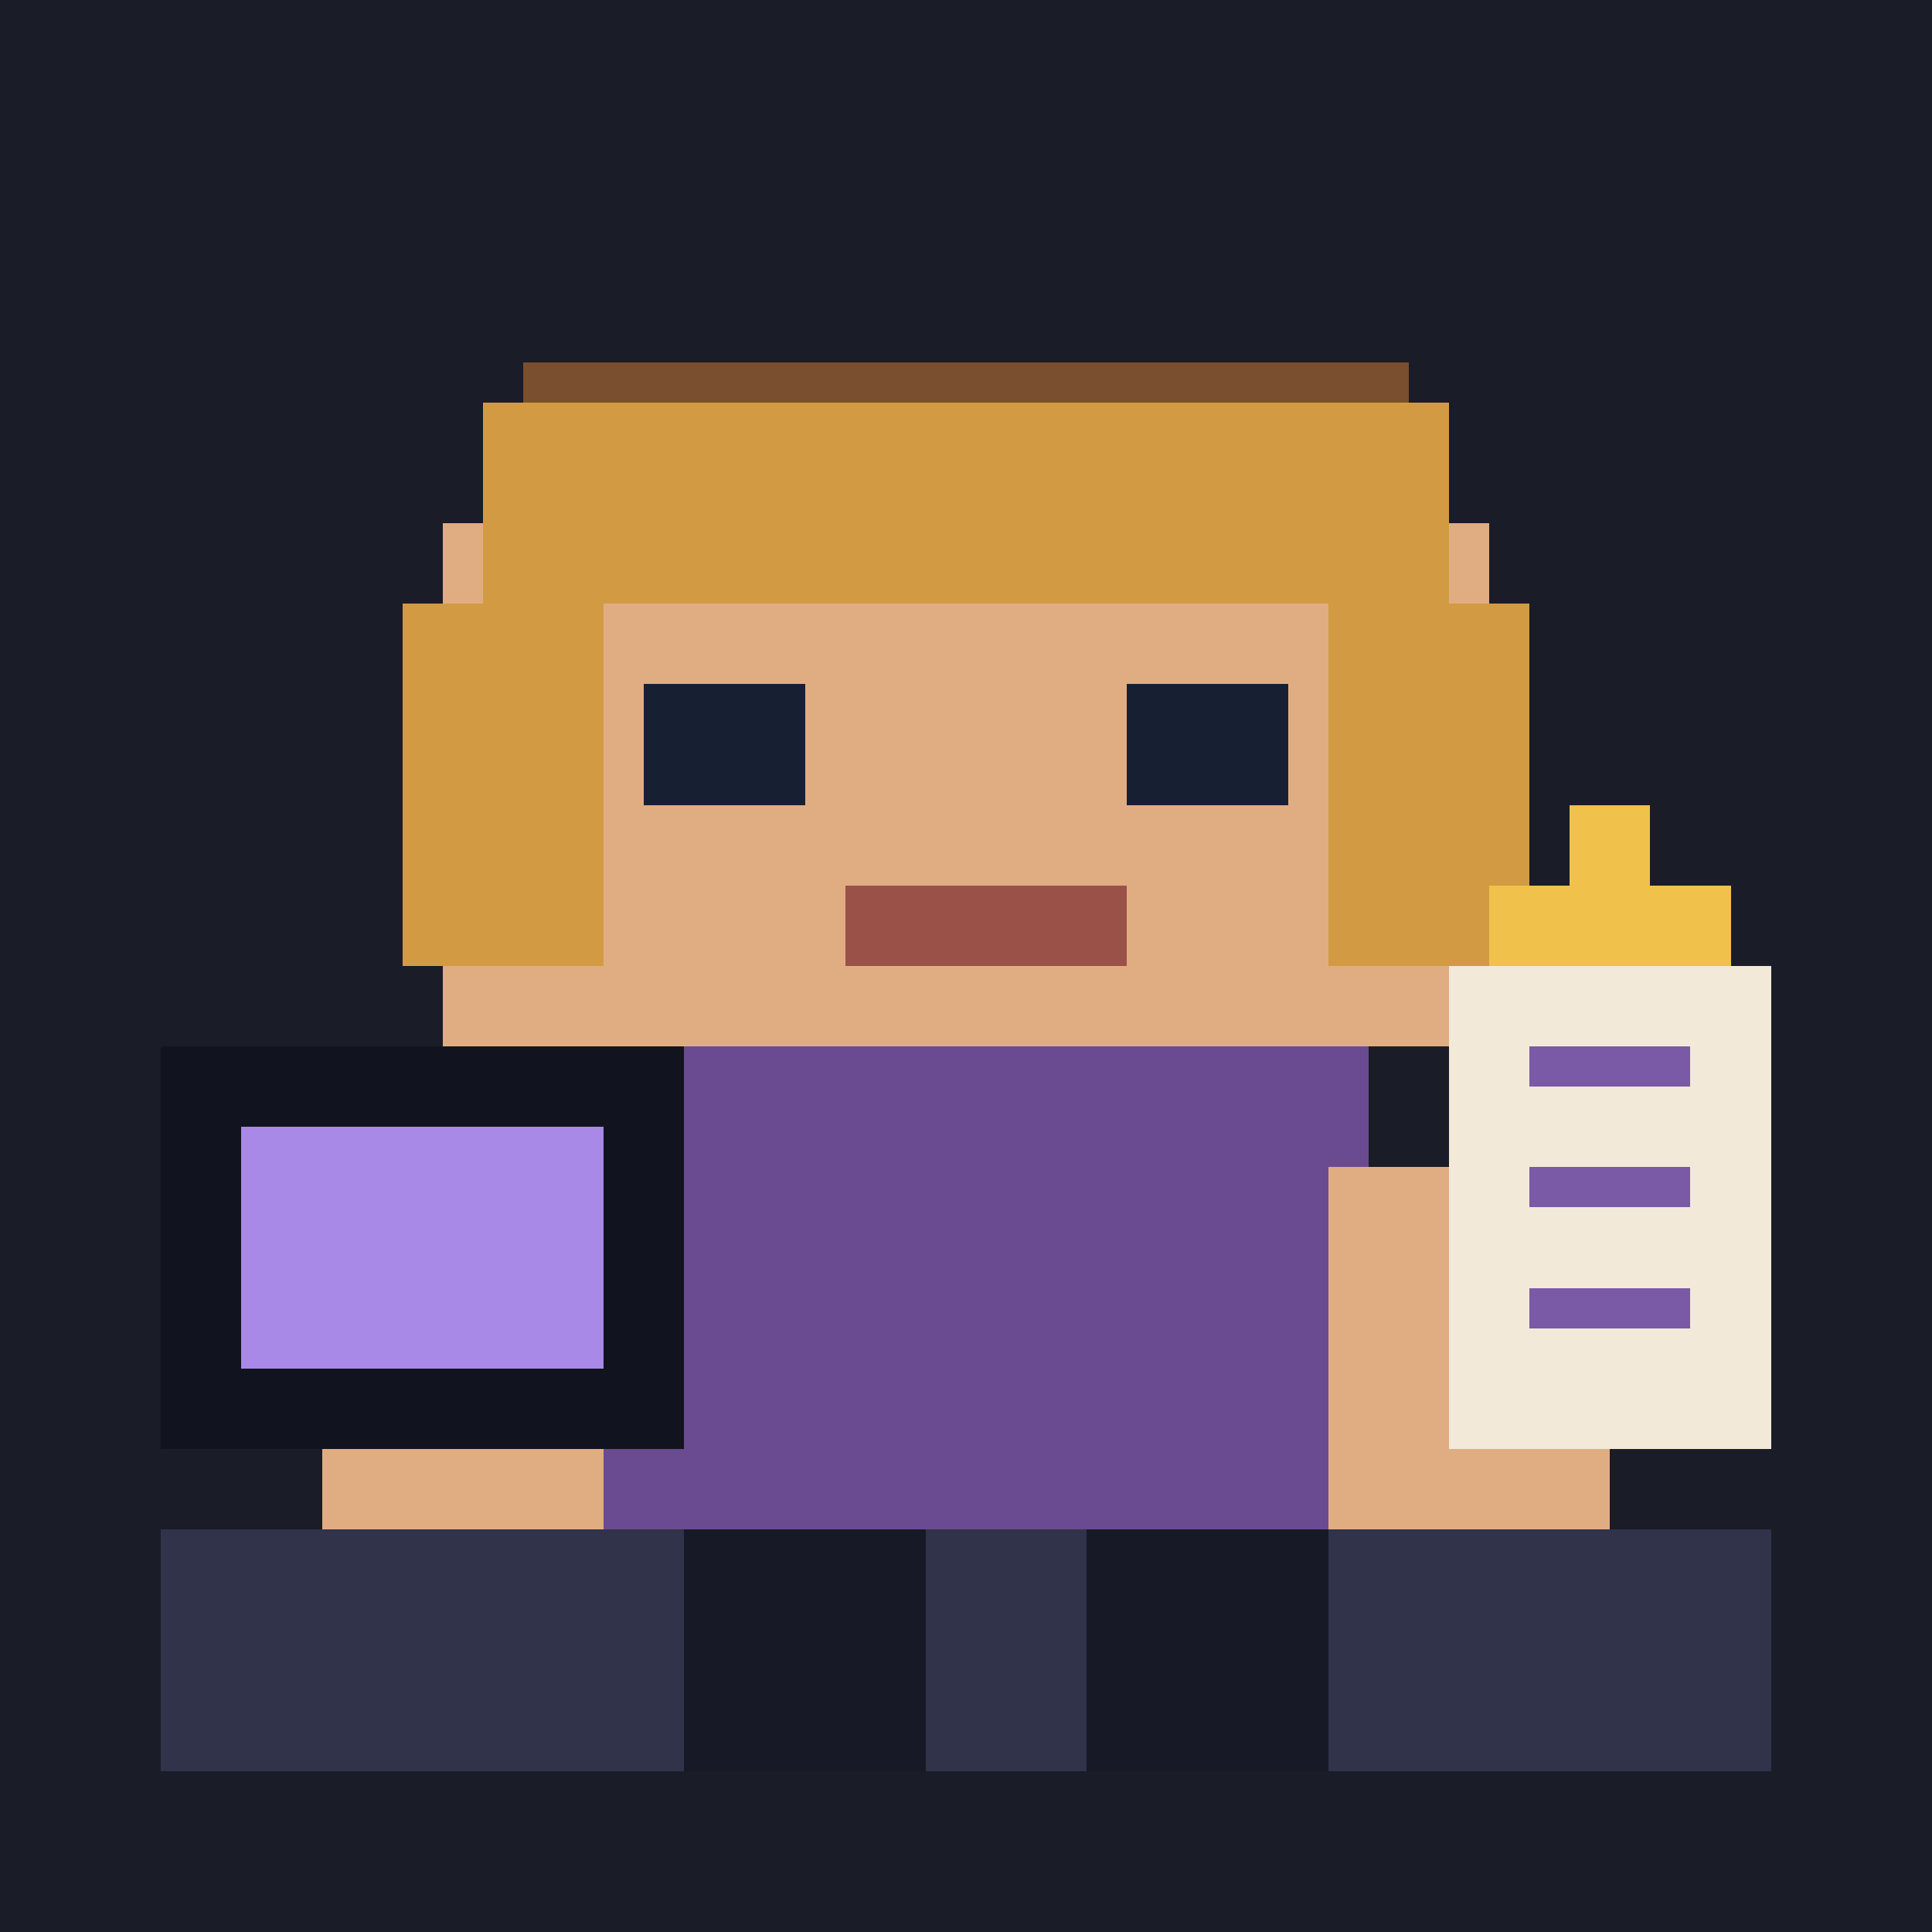
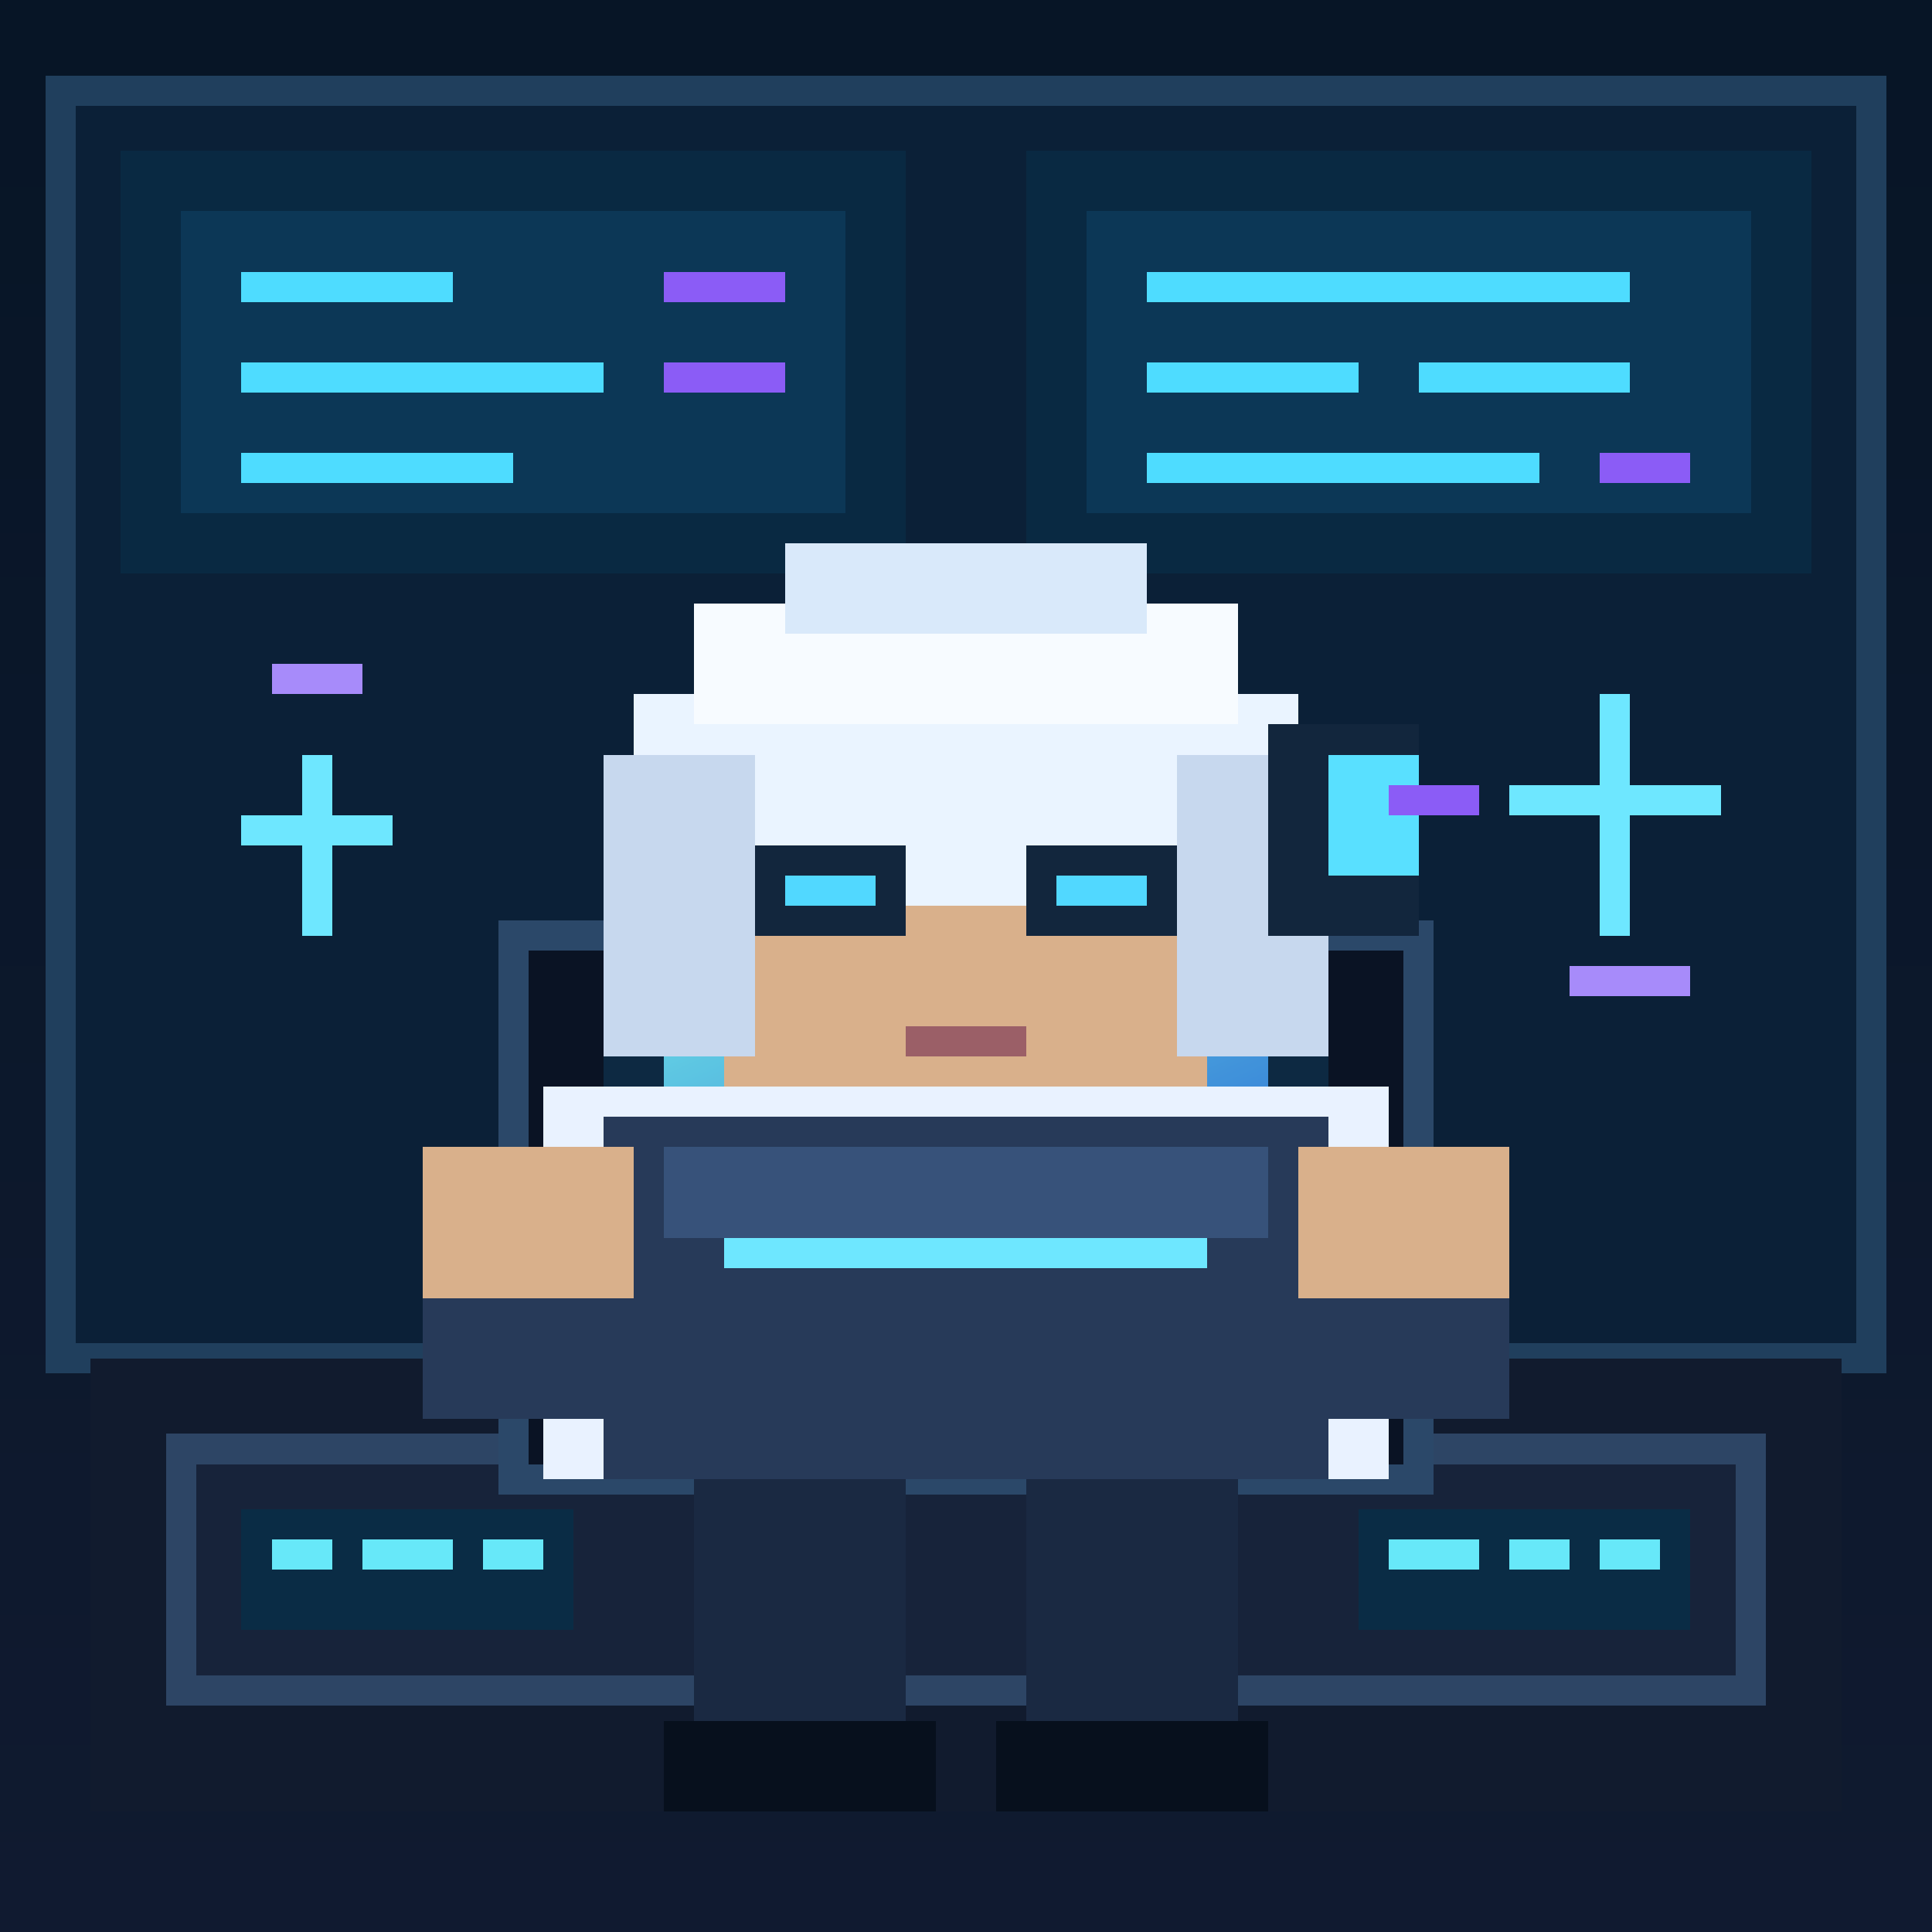
- <svg xmlns="http://www.w3.org/2000/svg" width="192" height="192" viewBox="0 0 48 48" shape-rendering="crispEdges">
-   <rect width="48" height="48" fill="#1a1c28" />
-   <rect x="4" y="38" width="40" height="6" fill="#30334a" />
-   <rect x="13" y="9" width="22" height="4" fill="#7a4f2f" />
-   <rect x="11" y="13" width="26" height="13" fill="#e0ad82" />
-   <rect x="12" y="10" width="24" height="5" fill="#d29a43" />
-   <rect x="10" y="15" width="5" height="9" fill="#d29a43" />
-   <rect x="33" y="15" width="5" height="9" fill="#d29a43" />
-   <rect x="16" y="17" width="4" height="3" fill="#172032" />
-   <rect x="28" y="17" width="4" height="3" fill="#172032" />
-   <rect x="21" y="22" width="7" height="2" fill="#9a5148" />
-   <rect x="14" y="26" width="20" height="12" fill="#6a4b91" />
-   <rect x="8" y="29" width="7" height="9" fill="#e0ad82" />
-   <rect x="33" y="29" width="7" height="9" fill="#e0ad82" />
-   <rect x="17" y="38" width="6" height="6" fill="#171926" />
-   <rect x="27" y="38" width="6" height="6" fill="#171926" />
-   <rect x="4" y="26" width="13" height="10" fill="#11141f" />
-   <rect x="6" y="28" width="9" height="6" fill="#a889e8" />
-   <rect x="36" y="24" width="8" height="12" fill="#f2e9d8" />
-   <rect x="38" y="26" width="4" height="1" fill="#7a5aa6" />
-   <rect x="38" y="29" width="4" height="1" fill="#7a5aa6" />
-   <rect x="38" y="32" width="4" height="1" fill="#7a5aa6" />
-   <rect x="39" y="20" width="2" height="4" fill="#f0c14b" />
-   <rect x="37" y="22" width="6" height="2" fill="#f0c14b" />
+ <svg xmlns="http://www.w3.org/2000/svg" width="256" height="256" viewBox="0 0 64 64" shape-rendering="crispEdges">
+   <defs>
+     <linearGradient id="bg" x1="0" y1="0" x2="0" y2="1">
+       <stop stop-color="#071526" />
+       <stop offset="1" stop-color="#101a30" />
+     </linearGradient>
+     <linearGradient id="glass" x1="0" y1="0" x2="1" y2="1">
+       <stop stop-color="#6ee7ff" />
+       <stop offset="1" stop-color="#2563eb" />
+     </linearGradient>
+   </defs>
+   <rect width="64" height="64" fill="url(#bg)" />
+   <rect x="2" y="3" width="60" height="42" fill="#0b2037" stroke="#203f5d" />
+   <rect x="4" y="5" width="26" height="14" fill="#092942" />
+   <rect x="34" y="5" width="26" height="14" fill="#092942" />
+   <rect x="6" y="7" width="22" height="10" fill="#0c3756" />
+   <rect x="36" y="7" width="22" height="10" fill="#0c3756" />
+   <g fill="#4edcff">
+     <rect x="8" y="9" width="7" height="1" />
+     <rect x="8" y="12" width="12" height="1" />
+     <rect x="8" y="15" width="9" height="1" />
+     <rect x="38" y="9" width="16" height="1" />
+     <rect x="38" y="12" width="7" height="1" />
+     <rect x="47" y="12" width="7" height="1" />
+     <rect x="38" y="15" width="13" height="1" />
+   </g>
+   <g fill="#8b5cf6">
+     <rect x="22" y="9" width="4" height="1" />
+     <rect x="22" y="12" width="4" height="1" />
+     <rect x="53" y="15" width="3" height="1" />
+   </g>
+   <rect x="3" y="45" width="58" height="15" fill="#111b2e" />
+   <rect x="6" y="48" width="52" height="8" fill="#17233a" stroke="#2d4565" />
+   <rect x="8" y="50" width="11" height="4" fill="#0a2c45" />
+   <rect x="45" y="50" width="11" height="4" fill="#0a2c45" />
+   <g fill="#67e8f9">
+     <rect x="9" y="51" width="2" height="1" />
+     <rect x="12" y="51" width="3" height="1" />
+     <rect x="16" y="51" width="2" height="1" />
+     <rect x="46" y="51" width="3" height="1" />
+     <rect x="50" y="51" width="2" height="1" />
+     <rect x="53" y="51" width="2" height="1" />
+   </g>
+   <rect x="17" y="31" width="30" height="18" fill="#0a1324" stroke="#2b4869" />
+   <rect x="20" y="33" width="24" height="13" fill="#0d2942" />
+   <rect x="22" y="35" width="20" height="9" fill="url(#glass)" opacity=".85" />
+   <g stroke="#d7f8ff" stroke-width="1" fill="none">
+     <path d="M24 41l4-4 4 4 4-4 4 4" />
+     <circle cx="28" cy="37" r="1" />
+     <circle cx="36" cy="37" r="1" />
+   </g>
+   <rect x="24" y="26" width="16" height="18" fill="#d9b08b" />
+   <rect x="21" y="23" width="22" height="7" fill="#eaf4ff" />
+   <rect x="20" y="25" width="5" height="10" fill="#c7d8ee" />
+   <rect x="39" y="25" width="5" height="10" fill="#c7d8ee" />
+   <rect x="23" y="20" width="18" height="4" fill="#f7fbff" />
+   <rect x="26" y="18" width="12" height="3" fill="#d9e9fa" />
+   <rect x="25" y="28" width="5" height="3" fill="#12263d" />
+   <rect x="34" y="28" width="5" height="3" fill="#12263d" />
+   <rect x="26" y="29" width="3" height="1" fill="#51d8ff" />
+   <rect x="35" y="29" width="3" height="1" fill="#51d8ff" />
+   <rect x="30" y="34" width="4" height="1" fill="#9b5f67" />
+   <rect x="18" y="36" width="28" height="13" fill="#e9f2ff" />
+   <rect x="20" y="37" width="24" height="12" fill="#273a59" />
+   <rect x="22" y="38" width="20" height="3" fill="#37527a" />
+   <rect x="24" y="41" width="16" height="1" fill="#6ee7ff" />
+   <rect x="14" y="38" width="7" height="9" fill="#d9b08b" />
+   <rect x="43" y="38" width="7" height="9" fill="#d9b08b" />
+   <rect x="14" y="43" width="8" height="4" fill="#273a59" />
+   <rect x="42" y="43" width="8" height="4" fill="#273a59" />
+   <rect x="23" y="49" width="7" height="9" fill="#1a2942" />
+   <rect x="34" y="49" width="7" height="9" fill="#1a2942" />
+   <rect x="22" y="57" width="9" height="3" fill="#07101d" />
+   <rect x="33" y="57" width="9" height="3" fill="#07101d" />
+   <rect x="42" y="24" width="5" height="7" fill="#12263d" />
+   <rect x="44" y="25" width="3" height="4" fill="#59e0ff" />
+   <rect x="46" y="26" width="3" height="1" fill="#8b5cf6" />
+   <g fill="#6ee7ff">
+     <rect x="10" y="25" width="1" height="6" />
+     <rect x="8" y="27" width="5" height="1" />
+     <rect x="53" y="23" width="1" height="8" />
+     <rect x="50" y="26" width="7" height="1" />
+   </g>
+   <g fill="#a78bfa">
+     <rect x="9" y="22" width="3" height="1" />
+     <rect x="52" y="32" width="4" height="1" />
+   </g>
</svg>
